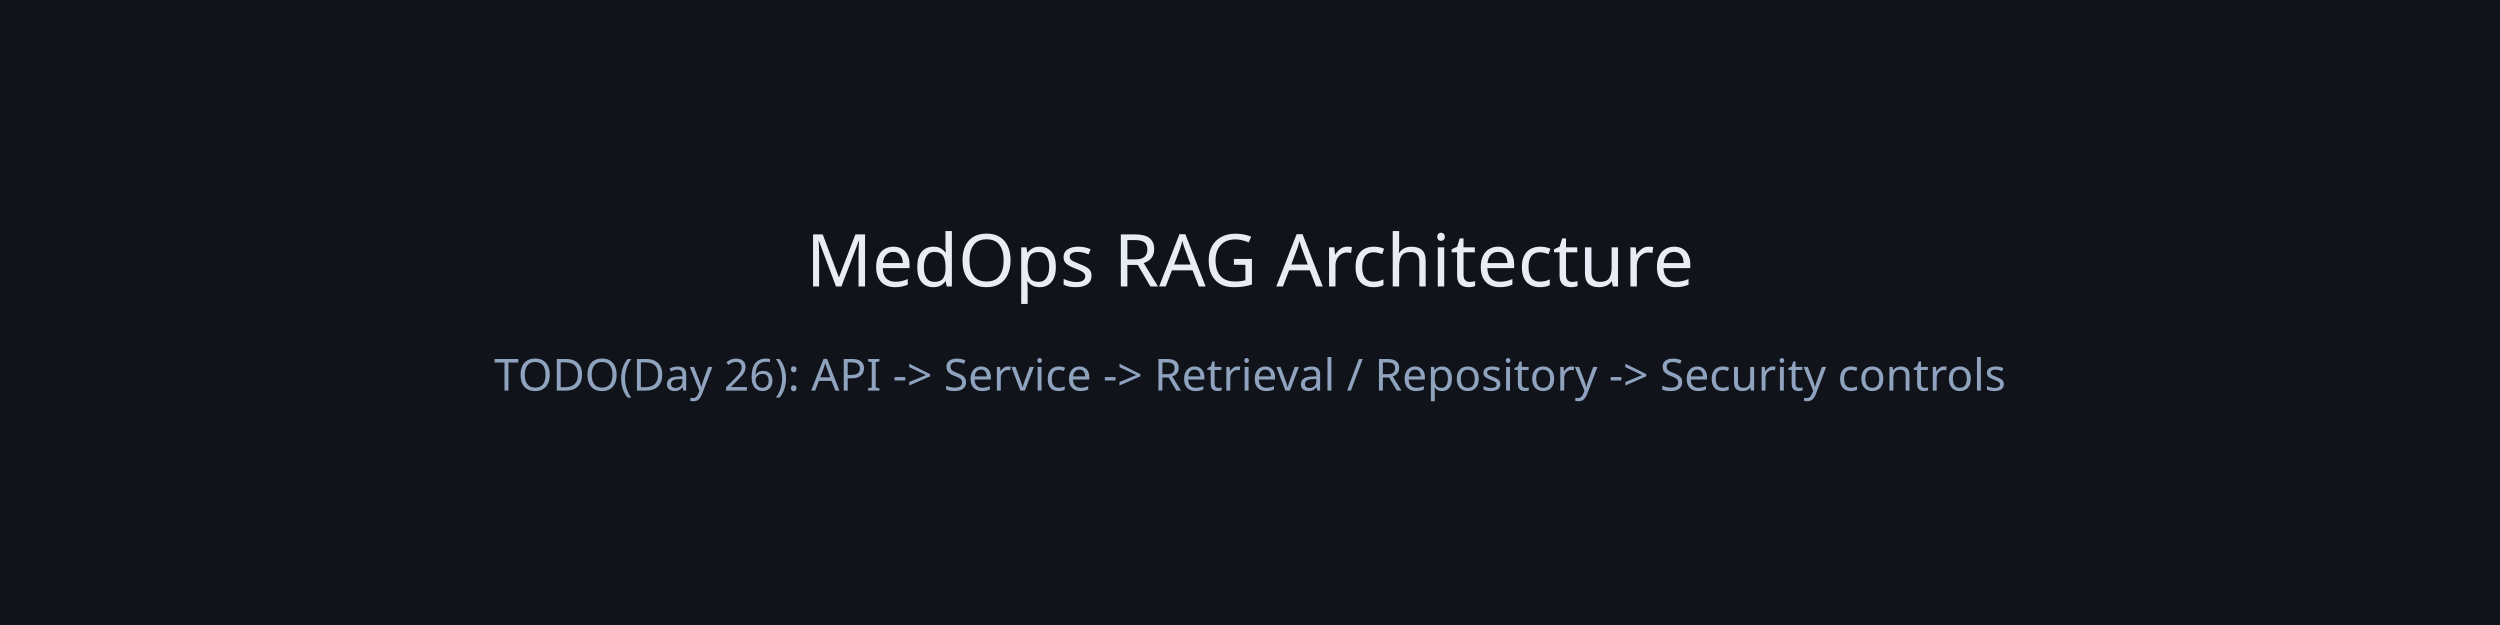
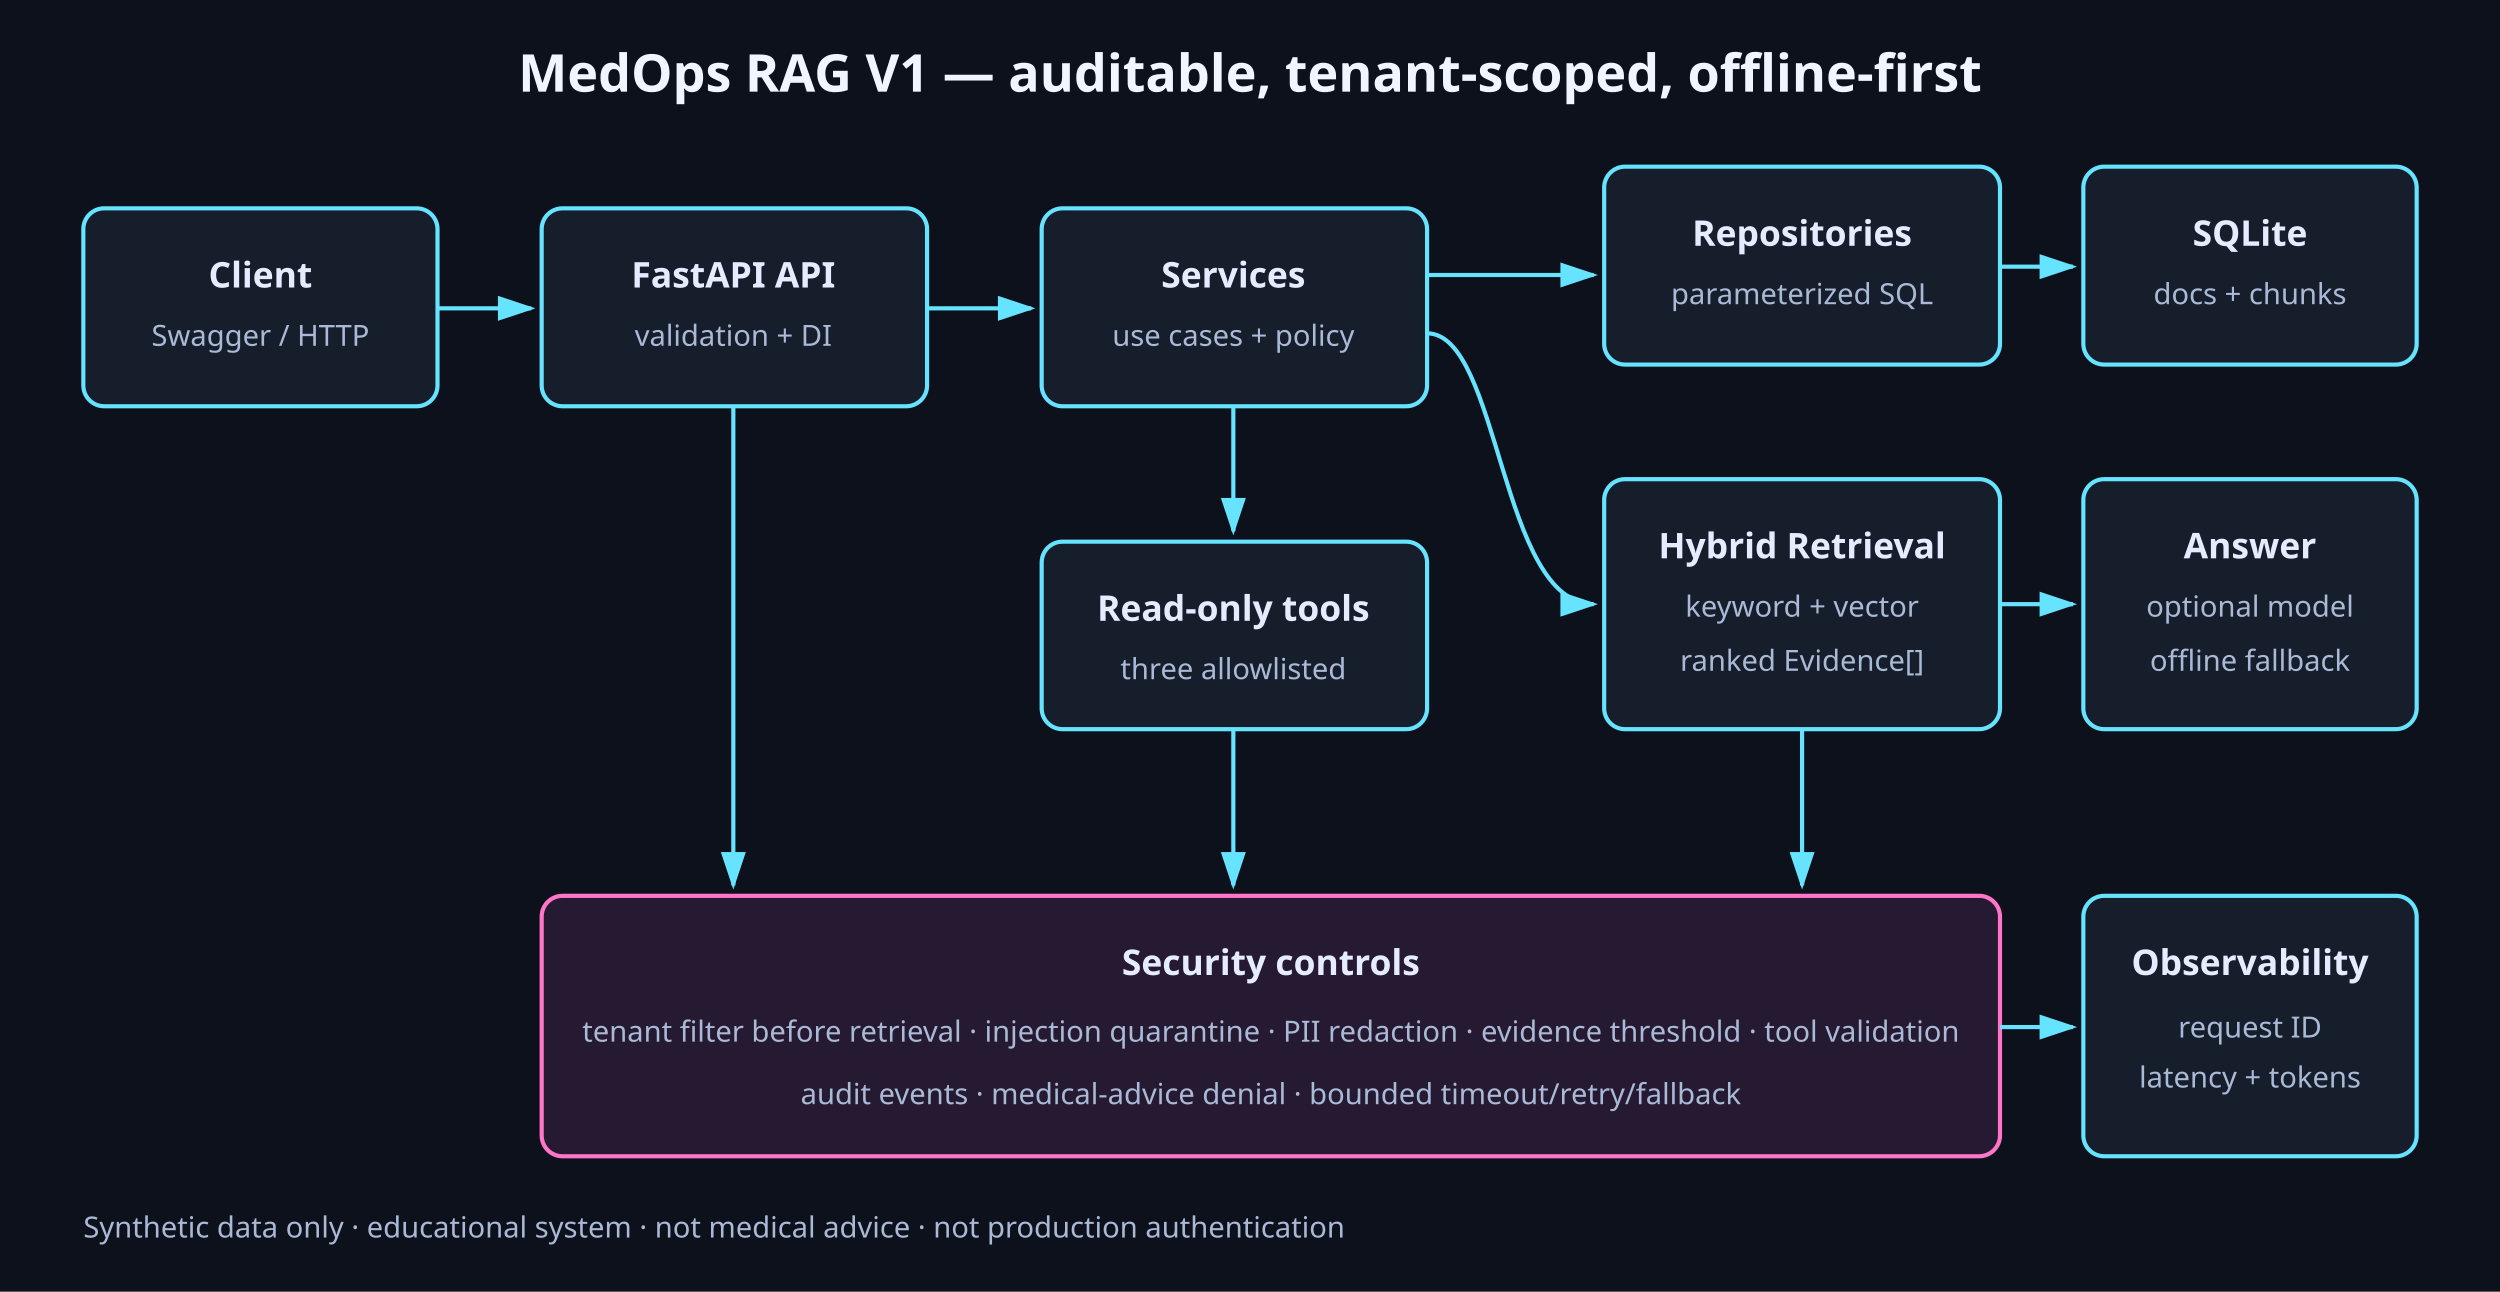
- <svg xmlns="http://www.w3.org/2000/svg" width="960" height="240" viewBox="0 0 960 240" role="img" aria-labelledby="title description">
-   <rect width="960" height="240" fill="#10131a" />
-   <text x="480" y="110" text-anchor="middle" fill="#e8edf5" font-family="sans-serif" font-size="28">MedOps RAG Architecture</text>
-   <text x="480" y="150" text-anchor="middle" fill="#8fa3bf" font-family="sans-serif" font-size="17">TODO(Day 26): API -&gt; Service -&gt; Retrieval / Repository -&gt; Security controls</text>
+ <svg xmlns="http://www.w3.org/2000/svg" width="1200" height="620" viewBox="0 0 1200 620" role="img" aria-labelledby="title description">
+   <defs>
+     <marker id="arrow" markerWidth="10" markerHeight="10" refX="8" refY="3" orient="auto">
+       <path d="M0,0 L0,6 L9,3 z" fill="#66e3ff" />
+     </marker>
+     <style>
+       .box{fill:#161d2b;stroke:#66e3ff;stroke-width:2;rx:10}.security{fill:#251a32;stroke:#ff76c8;stroke-width:2;rx:10}
+       .title{fill:#f1f5ff;font:700 25px sans-serif}.label{fill:#e6ecff;font:600 17px sans-serif}.note{fill:#aab9d6;font:14px sans-serif}
+       .line{stroke:#66e3ff;stroke-width:2;fill:none;marker-end:url(#arrow)}
+     </style>
+   </defs>
+   <rect width="1200" height="620" fill="#0d111b" />
+   <text x="600" y="44" text-anchor="middle" class="title">MedOps RAG V1 — auditable, tenant-scoped, offline-first</text>
+   <rect class="box" x="40" y="100" width="170" height="95" />
+   <text class="label" x="125" y="138" text-anchor="middle">Client</text>
+   <text class="note" x="125" y="166" text-anchor="middle">Swagger / HTTP</text>
+   <rect class="box" x="260" y="100" width="185" height="95" />
+   <text class="label" x="352" y="138" text-anchor="middle">FastAPI API</text>
+   <text class="note" x="352" y="166" text-anchor="middle">validation + DI</text>
+   <rect class="box" x="500" y="100" width="185" height="95" />
+   <text class="label" x="592" y="138" text-anchor="middle">Services</text>
+   <text class="note" x="592" y="166" text-anchor="middle">use cases + policy</text>
+   <path class="line" d="M210 148 H255" />
+   <path class="line" d="M445 148 H495" />
+   <rect class="box" x="770" y="80" width="190" height="95" />
+   <text class="label" x="865" y="118" text-anchor="middle">Repositories</text>
+   <text class="note" x="865" y="146" text-anchor="middle">parameterized SQL</text>
+   <rect class="box" x="1000" y="80" width="160" height="95" />
+   <text class="label" x="1080" y="118" text-anchor="middle">SQLite</text>
+   <text class="note" x="1080" y="146" text-anchor="middle">docs + chunks</text>
+   <path class="line" d="M685 132 H765" />
+   <path class="line" d="M960 128 H995" />
+   <rect class="box" x="770" y="230" width="190" height="120" />
+   <text class="label" x="865" y="268" text-anchor="middle">Hybrid Retrieval</text>
+   <text class="note" x="865" y="296" text-anchor="middle">keyword + vector</text>
+   <text class="note" x="865" y="322" text-anchor="middle">ranked Evidence[]</text>
+   <rect class="box" x="1000" y="230" width="160" height="120" />
+   <text class="label" x="1080" y="268" text-anchor="middle">Answer</text>
+   <text class="note" x="1080" y="296" text-anchor="middle">optional model</text>
+   <text class="note" x="1080" y="322" text-anchor="middle">offline fallback</text>
+   <path class="line" d="M685 160 C720 160 720 290 765 290" />
+   <path class="line" d="M960 290 H995" />
+   <rect class="box" x="500" y="260" width="185" height="90" />
+   <text class="label" x="592" y="298" text-anchor="middle">Read-only tools</text>
+   <text class="note" x="592" y="326" text-anchor="middle">three allowlisted</text>
+   <path class="line" d="M592 195 V255" />
+   <rect class="security" x="260" y="430" width="700" height="125" />
+   <text class="label" x="610" y="468" text-anchor="middle">Security controls</text>
+   <text class="note" x="610" y="500" text-anchor="middle">tenant filter before retrieval · injection quarantine · PII redaction · evidence threshold · tool validation</text>
+   <text class="note" x="610" y="530" text-anchor="middle">audit events · medical-advice denial · bounded timeout/retry/fallback</text>
+   <path class="line" d="M352 195 V425" />
+   <path class="line" d="M592 350 V425" />
+   <path class="line" d="M865 350 V425" />
+   <rect class="box" x="1000" y="430" width="160" height="125" />
+   <text class="label" x="1080" y="468" text-anchor="middle">Observability</text>
+   <text class="note" x="1080" y="498" text-anchor="middle">request ID</text>
+   <text class="note" x="1080" y="522" text-anchor="middle">latency + tokens</text>
+   <path class="line" d="M960 493 H995" />
+   <text class="note" x="40" y="594">Synthetic data only · educational system · not medical advice · not production authentication</text>
</svg>
